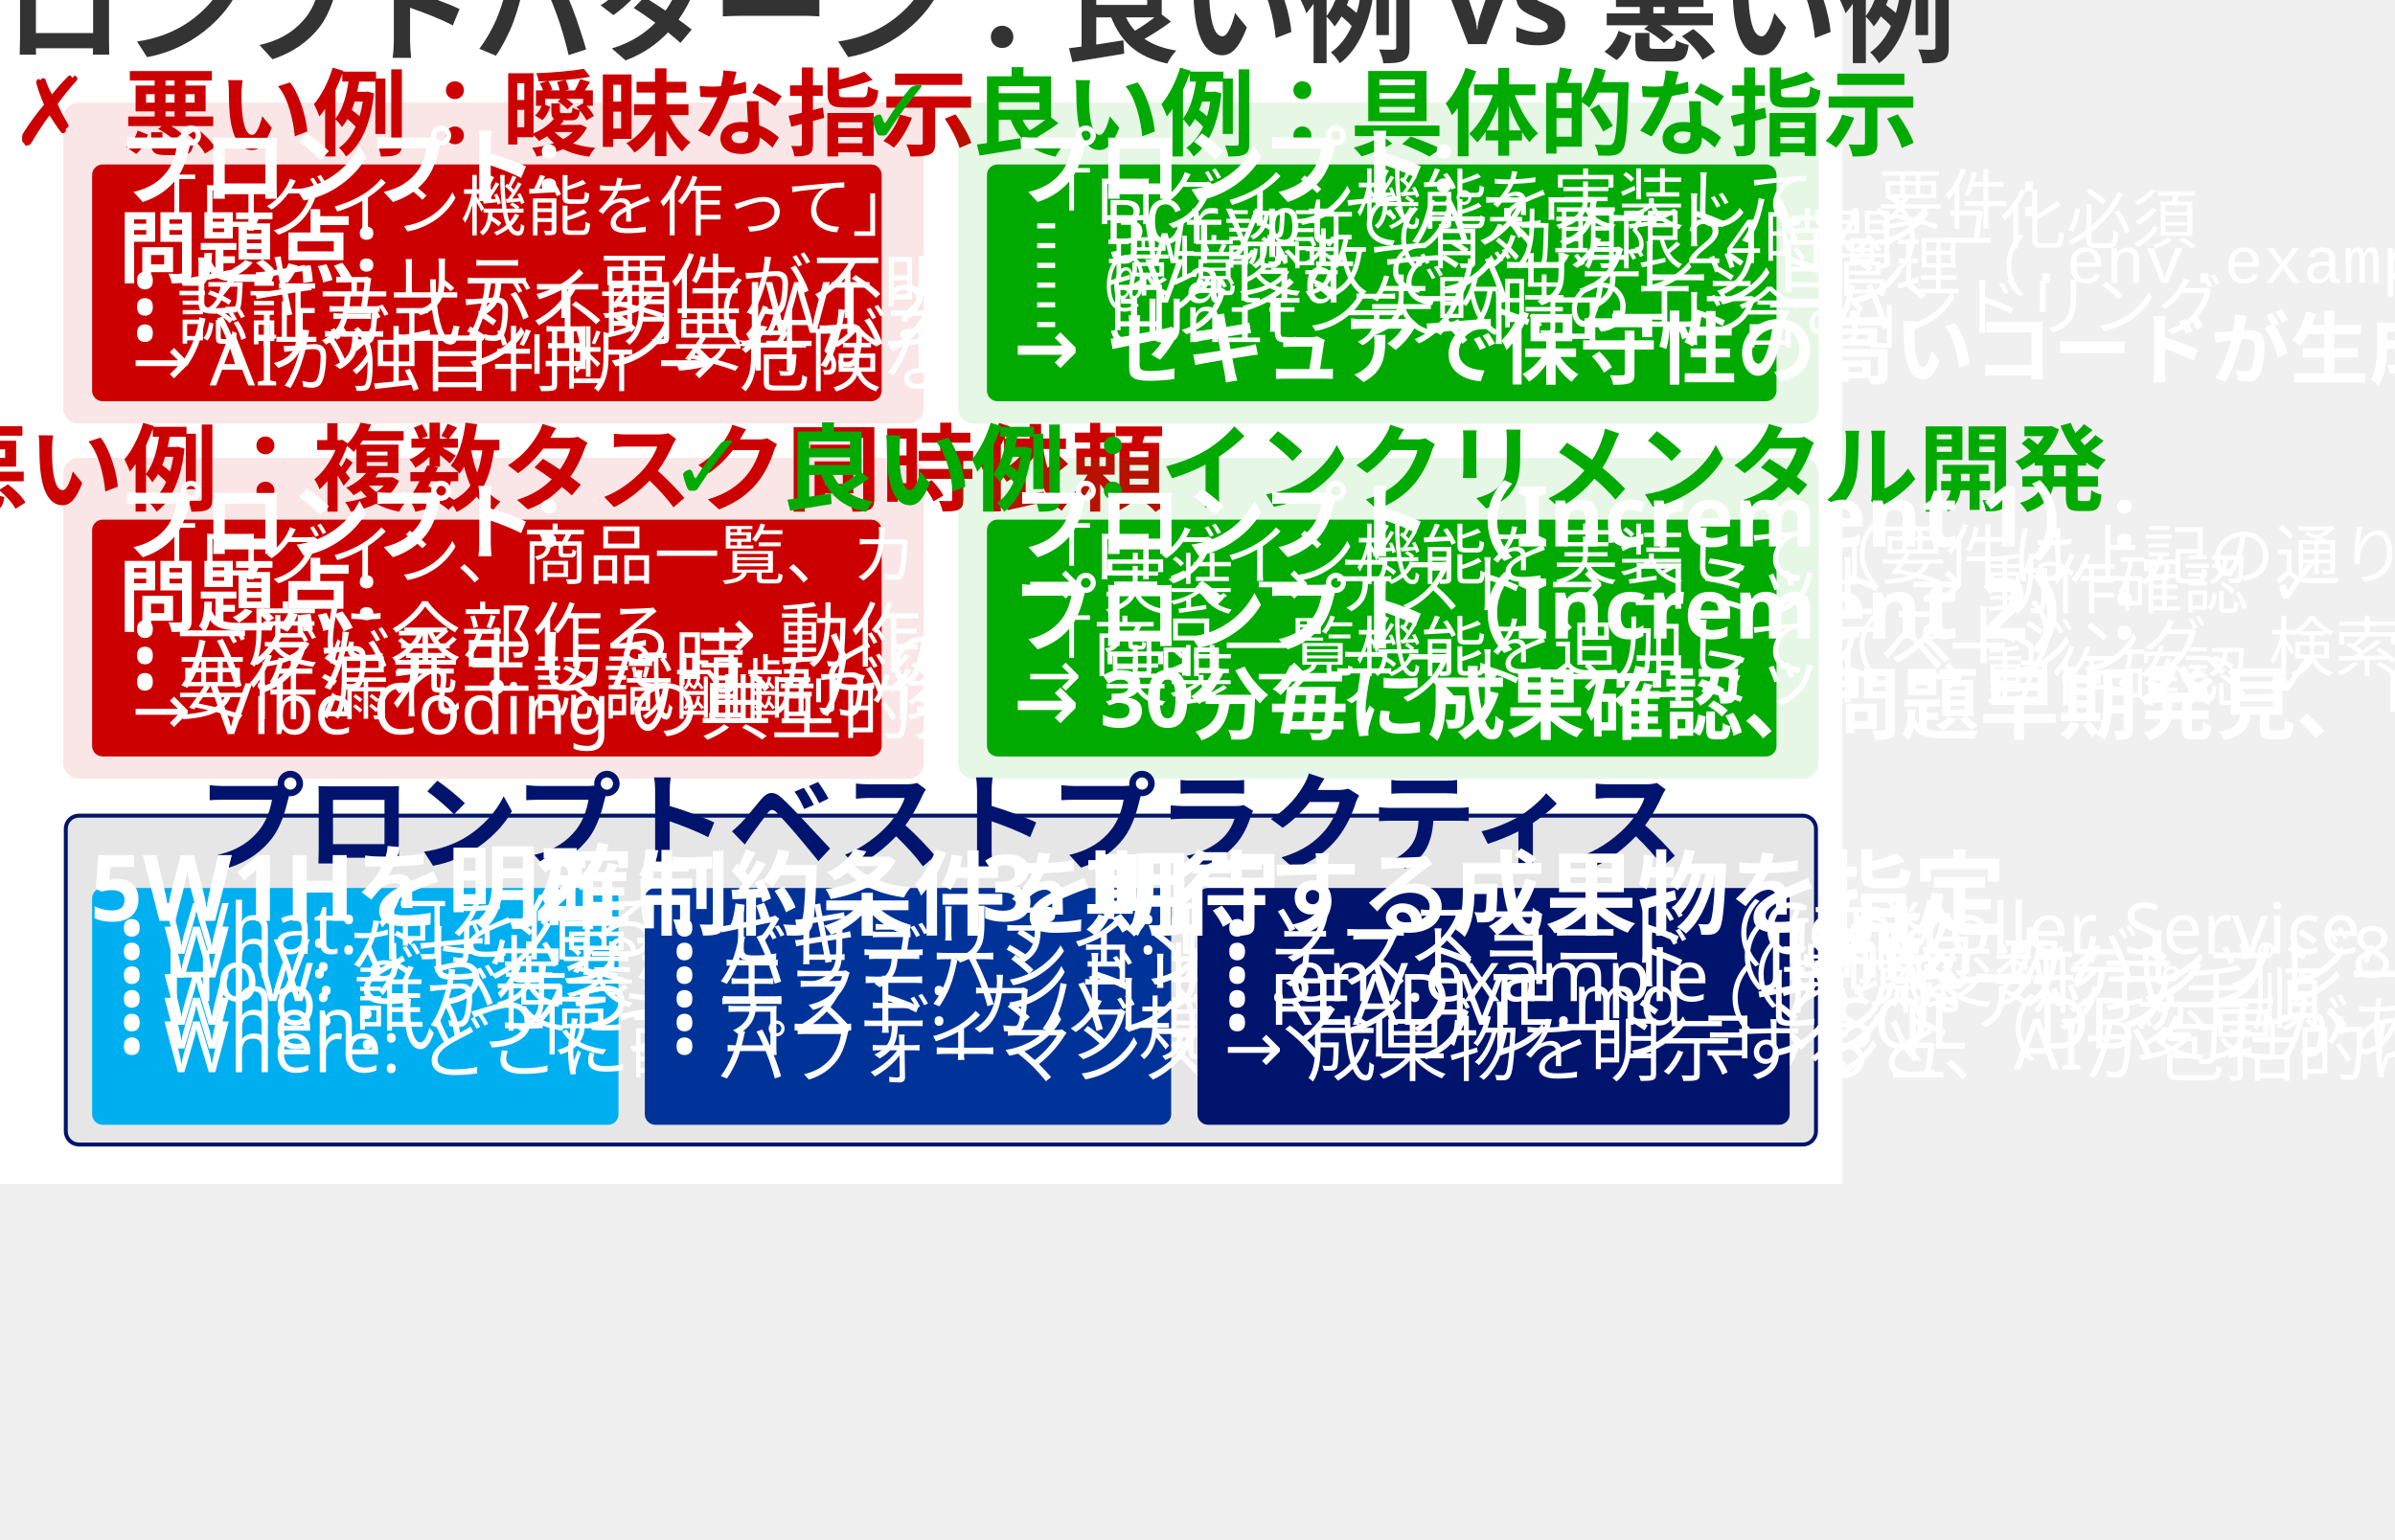
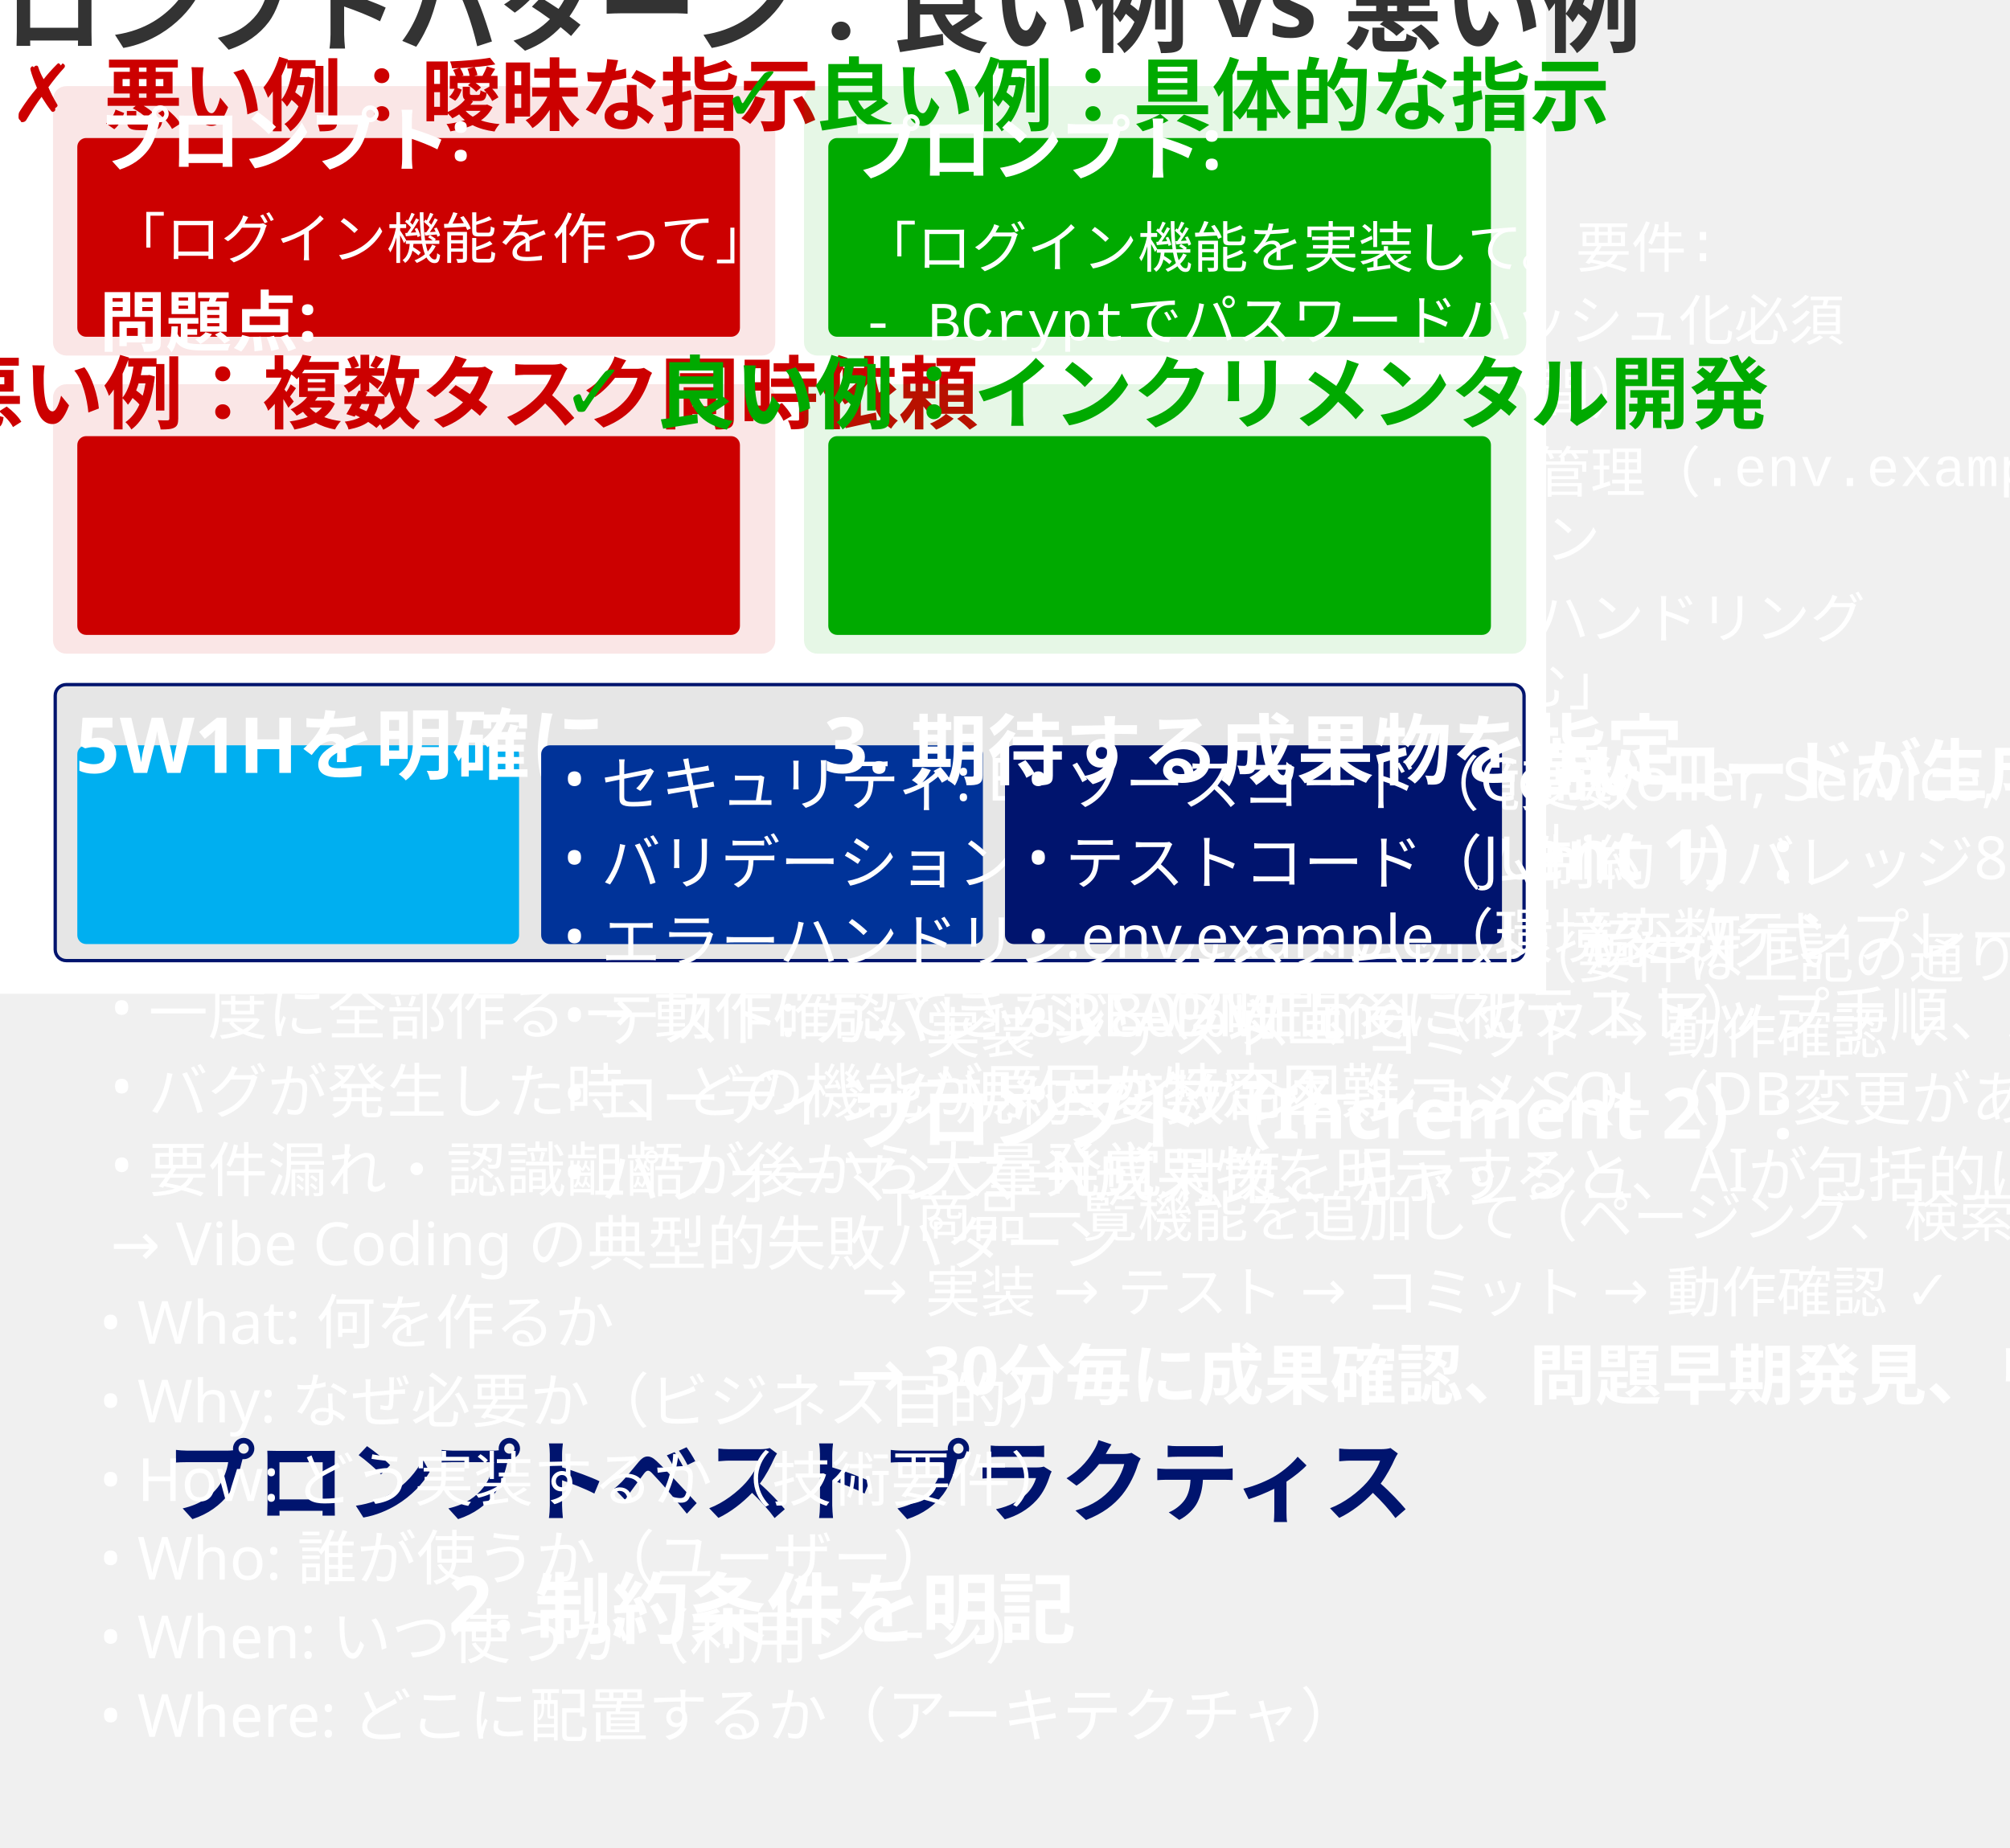
- <svg xmlns="http://www.w3.org/2000/svg" viewBox="0 0 1820 1170">
+ <svg xmlns="http://www.w3.org/2000/svg" viewBox="0 0 1820 1673">
  <defs>
    <style>
      .title { font-family: 'Noto Sans JP', sans-serif; font-size: 90px; font-weight: bold; fill: #333333; }
      .section-title { font-family: 'Noto Sans JP', sans-serif; font-size: 74px; font-weight: bold; fill: white; }
      .code-text { font-family: 'Courier New', monospace; font-size: 50px; fill: white; }
    </style>
  </defs>
  <rect width="1400" height="900" fill="#FFFFFF" />
  <text x="700" y="40" class="title" text-anchor="middle">プロンプトパターン：良い例 vs 悪い例</text>
  <rect x="50" y="80" width="650" height="240" fill="#CC0000" opacity="0.1" stroke="#CC0000" stroke-width="4" rx="10" />
  <text x="375" y="110" style="font-family: 'Noto Sans JP', sans-serif; font-size: 72px; fill: #CC0000; text-anchor: middle; font-weight: bold;">
    ✗ 悪い例：曖昧な指示
  </text>
  <rect x="70" y="125" width="600" height="180" fill="#CC0000" rx="8" />
  <text x="90" y="150" style="font-family: 'Noto Sans JP', sans-serif; font-size: 64px; fill: white; font-weight: bold;">
    プロンプト:
  </text>
-   <text x="100" y="175" class="code-text">
+   <text x="100" y="234.2" class="code-text">
    「ログイン機能を作って」
  </text>
-   <text x="90" y="210" style="font-family: 'Noto Sans JP', sans-serif; font-size: 60px; fill: white; font-weight: bold;">
+   <text x="90" y="313.2" style="font-family: 'Noto Sans JP', sans-serif; font-size: 60px; fill: white; font-weight: bold;">
    問題点:
  </text>
-   <text x="100" y="233" style="font-family: 'Noto Sans JP', sans-serif; font-size: 54px; fill: white;">
+   <text x="100" y="392.2" style="font-family: 'Noto Sans JP', sans-serif; font-size: 54px; fill: white;">
    • セキュリティ要件が不明（BCrypt？平文？）
  </text>
-   <text x="100" y="253" style="font-family: 'Noto Sans JP', sans-serif; font-size: 54px; fill: white;">
+   <text x="100" y="463.4" style="font-family: 'Noto Sans JP', sans-serif; font-size: 54px; fill: white;">
    • 認証方式が不明（JWT？Session？）
  </text>
-   <text x="100" y="273" style="font-family: 'Noto Sans JP', sans-serif; font-size: 54px; fill: white;">
+   <text x="100" y="534.6" style="font-family: 'Noto Sans JP', sans-serif; font-size: 54px; fill: white;">
    • バリデーション要件が不明
  </text>
-   <text x="100" y="293" style="font-family: 'Noto Sans JP', sans-serif; font-size: 54px; fill: white;">
+   <text x="100" y="605.8" style="font-family: 'Noto Sans JP', sans-serif; font-size: 54px; fill: white;">
    → AIが独自判断 → 危険なコード生成の可能性
  </text>
  <rect x="730" y="80" width="650" height="240" fill="#00AA00" opacity="0.1" stroke="#00AA00" stroke-width="4" rx="10" />
  <text x="1055" y="110" style="font-family: 'Noto Sans JP', sans-serif; font-size: 72px; fill: #00AA00; text-anchor: middle; font-weight: bold;">
    ✓ 良い例：具体的な指示
  </text>
  <rect x="750" y="125" width="600" height="180" fill="#00AA00" rx="8" />
-   <text x="770" y="150" style="font-family: 'Noto Sans JP', sans-serif; font-size: 64px; fill: white; font-weight: bold;">
+   <text x="770" y="158.0" style="font-family: 'Noto Sans JP', sans-serif; font-size: 64px; fill: white; font-weight: bold;">
    プロンプト:
  </text>
-   <text x="780" y="170" class="code-text">
+   <text x="780" y="242.2" class="code-text">
    「ログイン機能を実装して。要件:
  </text>
-   <text x="780" y="185" class="code-text">
+   <text x="780" y="308.2" class="code-text">
    - BCryptでパスワードハッシュ化必須
  </text>
-   <text x="780" y="200" class="code-text">
+   <text x="780" y="374.2" class="code-text">
    - JWT認証（有効期限24時間）
  </text>
-   <text x="780" y="215" class="code-text">
+   <text x="780" y="440.2" class="code-text">
    - 環境変数でシークレット管理（.env.example作成）
  </text>
-   <text x="780" y="230" class="code-text">
+   <text x="780" y="506.2" class="code-text">
    - @Valid でバリデーション
  </text>
-   <text x="780" y="245" class="code-text">
+   <text x="780" y="572.2" class="code-text">
    - ログイン失敗時のエラーハンドリング
  </text>
-   <text x="780" y="260" class="code-text">
+   <text x="780" y="638.2" class="code-text">
    - JUnit テストコード含む」
  </text>
-   <text x="770" y="285" style="font-family: 'Noto Sans JP', sans-serif; font-size: 60px; fill: white; font-weight: bold;">
+   <text x="770" y="717.2" style="font-family: 'Noto Sans JP', sans-serif; font-size: 60px; fill: white; font-weight: bold;">
    → セキュアで保守性の高いコードが生成される
  </text>
  <rect x="50" y="350" width="650" height="240" fill="#CC0000" opacity="0.1" stroke="#CC0000" stroke-width="4" rx="10" />
  <text x="375" y="380" style="font-family: 'Noto Sans JP', sans-serif; font-size: 72px; fill: #CC0000; text-anchor: middle; font-weight: bold;">
    ✗ 悪い例：複数タスク同時依頼
  </text>
  <rect x="70" y="395" width="600" height="180" fill="#CC0000" rx="8" />
-   <text x="90" y="420" style="font-family: 'Noto Sans JP', sans-serif; font-size: 64px; fill: white; font-weight: bold;">
+   <text x="90" y="690.0" style="font-family: 'Noto Sans JP', sans-serif; font-size: 64px; fill: white; font-weight: bold;">
    プロンプト:
  </text>
-   <text x="100" y="440" class="code-text">
+   <text x="100" y="774.2" class="code-text">
    「ログイン、商品一覧、カート、決済、管理画面を作って」
  </text>
-   <text x="90" y="475" style="font-family: 'Noto Sans JP', sans-serif; font-size: 60px; fill: white; font-weight: bold;">
+   <text x="90" y="853.2" style="font-family: 'Noto Sans JP', sans-serif; font-size: 60px; fill: white; font-weight: bold;">
    問題点:
  </text>
-   <text x="100" y="498" style="font-family: 'Noto Sans JP', sans-serif; font-size: 54px; fill: white;">
+   <text x="100" y="932.2" style="font-family: 'Noto Sans JP', sans-serif; font-size: 54px; fill: white;">
    • 一度に全部作る → 動作確認できない（2時間後に初テスト）
  </text>
-   <text x="100" y="518" style="font-family: 'Noto Sans JP', sans-serif; font-size: 54px; fill: white;">
+   <text x="100" y="1003.4" style="font-family: 'Noto Sans JP', sans-serif; font-size: 54px; fill: white;">
    • バグが発生した時、どの機能が原因か特定困難
  </text>
-   <text x="100" y="538" style="font-family: 'Noto Sans JP', sans-serif; font-size: 54px; fill: white;">
+   <text x="100" y="1074.6" style="font-family: 'Noto Sans JP', sans-serif; font-size: 54px; fill: white;">
    • 要件漏れ・認識齟齬が後から大量発覚
  </text>
-   <text x="100" y="558" style="font-family: 'Noto Sans JP', sans-serif; font-size: 54px; fill: white;">
+   <text x="100" y="1145.8" style="font-family: 'Noto Sans JP', sans-serif; font-size: 54px; fill: white;">
    → Vibe Coding の典型的失敗パターン
  </text>
  <rect x="730" y="350" width="650" height="240" fill="#00AA00" opacity="0.1" stroke="#00AA00" stroke-width="4" rx="10" />
  <text x="1055" y="380" style="font-family: 'Noto Sans JP', sans-serif; font-size: 72px; fill: #00AA00; text-anchor: middle; font-weight: bold;">
    ✓ 良い例：インクリメンタル開発
  </text>
  <rect x="750" y="395" width="600" height="180" fill="#00AA00" rx="8" />
-   <text x="770" y="420" style="font-family: 'Noto Sans JP', sans-serif; font-size: 64px; fill: white; font-weight: bold;">
+   <text x="770" y="801.4" style="font-family: 'Noto Sans JP', sans-serif; font-size: 64px; fill: white; font-weight: bold;">
    プロンプト（Increment 1）:
  </text>
-   <text x="780" y="440" class="code-text">
+   <text x="780" y="885.6" class="code-text">
    「ログイン機能を実装して（要件は上記の通り）」
  </text>
-   <text x="780" y="460" style="font-family: 'Noto Sans JP', sans-serif; font-size: 50px; fill: white;">
+   <text x="780" y="951.6" style="font-family: 'Noto Sans JP', sans-serif; font-size: 50px; fill: white;">
    → 実装 → テスト → コミット → 動作確認 ✓
  </text>
-   <text x="770" y="490" style="font-family: 'Noto Sans JP', sans-serif; font-size: 64px; fill: white; font-weight: bold;">
+   <text x="770" y="1035.8" style="font-family: 'Noto Sans JP', sans-serif; font-size: 64px; fill: white; font-weight: bold;">
    プロンプト（Increment 2）:
  </text>
-   <text x="780" y="510" class="code-text">
+   <text x="780" y="1120.0" class="code-text">
    「商品一覧機能を追加して（ページング、検索機能含む）」
  </text>
-   <text x="780" y="530" style="font-family: 'Noto Sans JP', sans-serif; font-size: 50px; fill: white;">
+   <text x="780" y="1186.0" style="font-family: 'Noto Sans JP', sans-serif; font-size: 50px; fill: white;">
    → 実装 → テスト → コミット → 動作確認 ✓
  </text>
-   <text x="770" y="555" style="font-family: 'Noto Sans JP', sans-serif; font-size: 60px; fill: white; font-weight: bold;">
+   <text x="770" y="1265.0" style="font-family: 'Noto Sans JP', sans-serif; font-size: 60px; fill: white; font-weight: bold;">
    → 30分毎に成果確認、問題早期発見、リスク最小化
  </text>
  <rect x="50" y="620" width="1330" height="250" fill="#E6E6E6" stroke="#00146E" stroke-width="3" rx="10" />
-   <text x="715" y="655" style="font-family: 'Noto Sans JP', sans-serif; font-size: 81px; fill: #00146E; text-anchor: middle; font-weight: bold;">
+   <text x="715" y="1371.3" style="font-family: 'Noto Sans JP', sans-serif; font-size: 81px; fill: #00146E; text-anchor: middle; font-weight: bold;">
    プロンプトベストプラクティス
  </text>
  <rect x="70" y="675" width="400" height="180" fill="#00AFF0" rx="8" />
  <text x="270" y="700" style="font-family: 'Noto Sans JP', sans-serif; font-size: 70px; fill: white; text-anchor: middle; font-weight: bold;">
    1. 5W1Hを明確に
  </text>
-   <text x="90" y="725" style="font-family: 'Noto Sans JP', sans-serif; font-size: 54px; fill: white;">
+   <text x="90" y="1217.0" style="font-family: 'Noto Sans JP', sans-serif; font-size: 54px; fill: white;">
    • What: 何を作るか
  </text>
-   <text x="90" y="743" style="font-family: 'Noto Sans JP', sans-serif; font-size: 54px; fill: white;">
+   <text x="90" y="1288.2" style="font-family: 'Noto Sans JP', sans-serif; font-size: 54px; fill: white;">
    • Why: なぜ必要か（ビジネス目的）
  </text>
-   <text x="90" y="761" style="font-family: 'Noto Sans JP', sans-serif; font-size: 54px; fill: white;">
+   <text x="90" y="1359.4" style="font-family: 'Noto Sans JP', sans-serif; font-size: 54px; fill: white;">
    • How: どう実装するか（技術要件）
  </text>
-   <text x="90" y="779" style="font-family: 'Noto Sans JP', sans-serif; font-size: 54px; fill: white;">
+   <text x="90" y="1430.6" style="font-family: 'Noto Sans JP', sans-serif; font-size: 54px; fill: white;">
    • Who: 誰が使うか（ユーザー）
  </text>
-   <text x="90" y="797" style="font-family: 'Noto Sans JP', sans-serif; font-size: 54px; fill: white;">
+   <text x="90" y="1501.8" style="font-family: 'Noto Sans JP', sans-serif; font-size: 54px; fill: white;">
    • When: いつ使うか（利用シーン）
  </text>
-   <text x="90" y="815" style="font-family: 'Noto Sans JP', sans-serif; font-size: 54px; fill: white;">
+   <text x="90" y="1573.0" style="font-family: 'Noto Sans JP', sans-serif; font-size: 54px; fill: white;">
    • Where: どこに配置するか（アーキテクチャ）
  </text>
  <rect x="490" y="675" width="400" height="180" fill="#003399" rx="8" />
-   <text x="690" y="700" style="font-family: 'Noto Sans JP', sans-serif; font-size: 70px; fill: white; text-anchor: middle; font-weight: bold;">
+   <text x="690" y="1477.6" style="font-family: 'Noto Sans JP', sans-serif; font-size: 70px; fill: white; text-anchor: middle; font-weight: bold;">
    2. 制約条件を明記
  </text>
  <text x="510" y="725" style="font-family: 'Noto Sans JP', sans-serif; font-size: 54px; fill: white;">
    • セキュリティ: BCrypt、JWT、環境変数
  </text>
-   <text x="510" y="743" style="font-family: 'Noto Sans JP', sans-serif; font-size: 54px; fill: white;">
+   <text x="510" y="796.2" style="font-family: 'Noto Sans JP', sans-serif; font-size: 54px; fill: white;">
    • バリデーション: @Valid、カスタム制約
  </text>
-   <text x="510" y="761" style="font-family: 'Noto Sans JP', sans-serif; font-size: 54px; fill: white;">
+   <text x="510" y="867.4" style="font-family: 'Noto Sans JP', sans-serif; font-size: 54px; fill: white;">
    • エラーハンドリング: カスタム例外、統一形式
  </text>
-   <text x="510" y="779" style="font-family: 'Noto Sans JP', sans-serif; font-size: 54px; fill: white;">
+   <text x="510" y="938.6" style="font-family: 'Noto Sans JP', sans-serif; font-size: 54px; fill: white;">
    • テスト: カバレッジ80%以上
  </text>
-   <text x="510" y="797" style="font-family: 'Noto Sans JP', sans-serif; font-size: 54px; fill: white;">
+   <text x="510" y="1009.8" style="font-family: 'Noto Sans JP', sans-serif; font-size: 54px; fill: white;">
    • コーディング規約: 変数命名、コメント
  </text>
-   <text x="510" y="815" style="font-family: 'Noto Sans JP', sans-serif; font-size: 54px; fill: white;">
+   <text x="510" y="1081.0" style="font-family: 'Noto Sans JP', sans-serif; font-size: 54px; fill: white;">
    • パフォーマンス: N+1対策、キャッシュ
  </text>
  <rect x="910" y="675" width="450" height="180" fill="#00146E" rx="8" />
  <text x="1135" y="700" style="font-family: 'Noto Sans JP', sans-serif; font-size: 70px; fill: white; text-anchor: middle; font-weight: bold;">
    3. 期待する成果物を指定
  </text>
  <text x="930" y="725" style="font-family: 'Noto Sans JP', sans-serif; font-size: 54px; fill: white;">
    • ソースコード（Controller, Service, Repository）
  </text>
-   <text x="930" y="743" style="font-family: 'Noto Sans JP', sans-serif; font-size: 54px; fill: white;">
+   <text x="930" y="796.2" style="font-family: 'Noto Sans JP', sans-serif; font-size: 54px; fill: white;">
    • テストコード（JUnit、カバレッジ80%以上）
  </text>
-   <text x="930" y="761" style="font-family: 'Noto Sans JP', sans-serif; font-size: 54px; fill: white;">
+   <text x="930" y="867.4" style="font-family: 'Noto Sans JP', sans-serif; font-size: 54px; fill: white;">
    • .env.example（環境変数テンプレート）
  </text>
-   <text x="930" y="779" style="font-family: 'Noto Sans JP', sans-serif; font-size: 54px; fill: white;">
+   <text x="930" y="938.6" style="font-family: 'Noto Sans JP', sans-serif; font-size: 54px; fill: white;">
    • README.md（セットアップ手順、API仕様）
  </text>
-   <text x="930" y="797" style="font-family: 'Noto Sans JP', sans-serif; font-size: 54px; fill: white;">
+   <text x="930" y="1009.8" style="font-family: 'Noto Sans JP', sans-serif; font-size: 54px; fill: white;">
    • マイグレーションSQL（DB変更がある場合）
  </text>
-   <text x="930" y="815" style="font-family: 'Noto Sans JP', sans-serif; font-size: 54px; fill: white;">
+   <text x="930" y="1081.0" style="font-family: 'Noto Sans JP', sans-serif; font-size: 54px; fill: white;">
    → 成果物を明示すると、AIが包括的に対応
  </text>
</svg>
